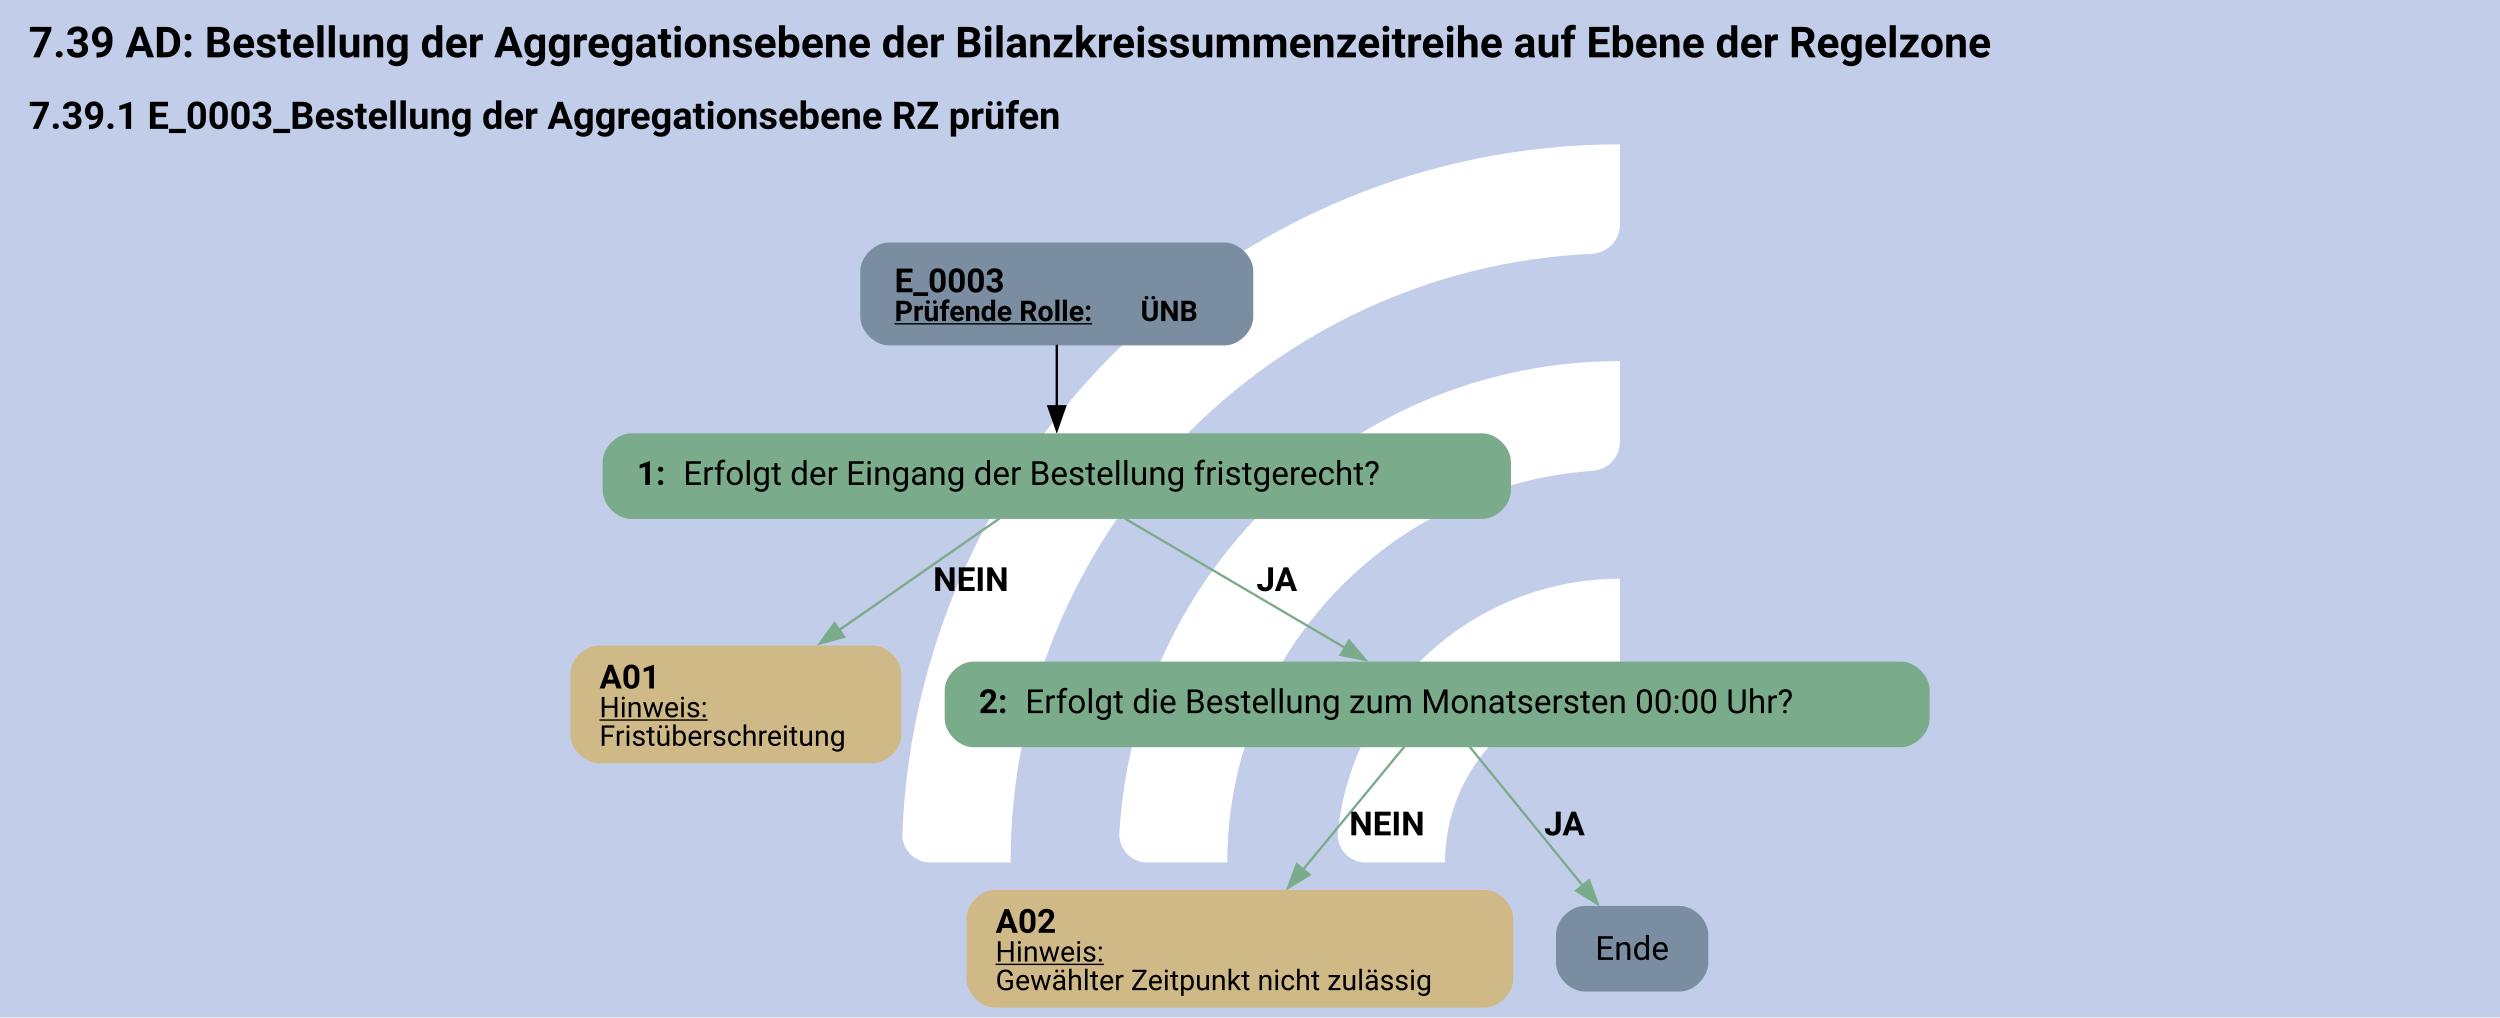
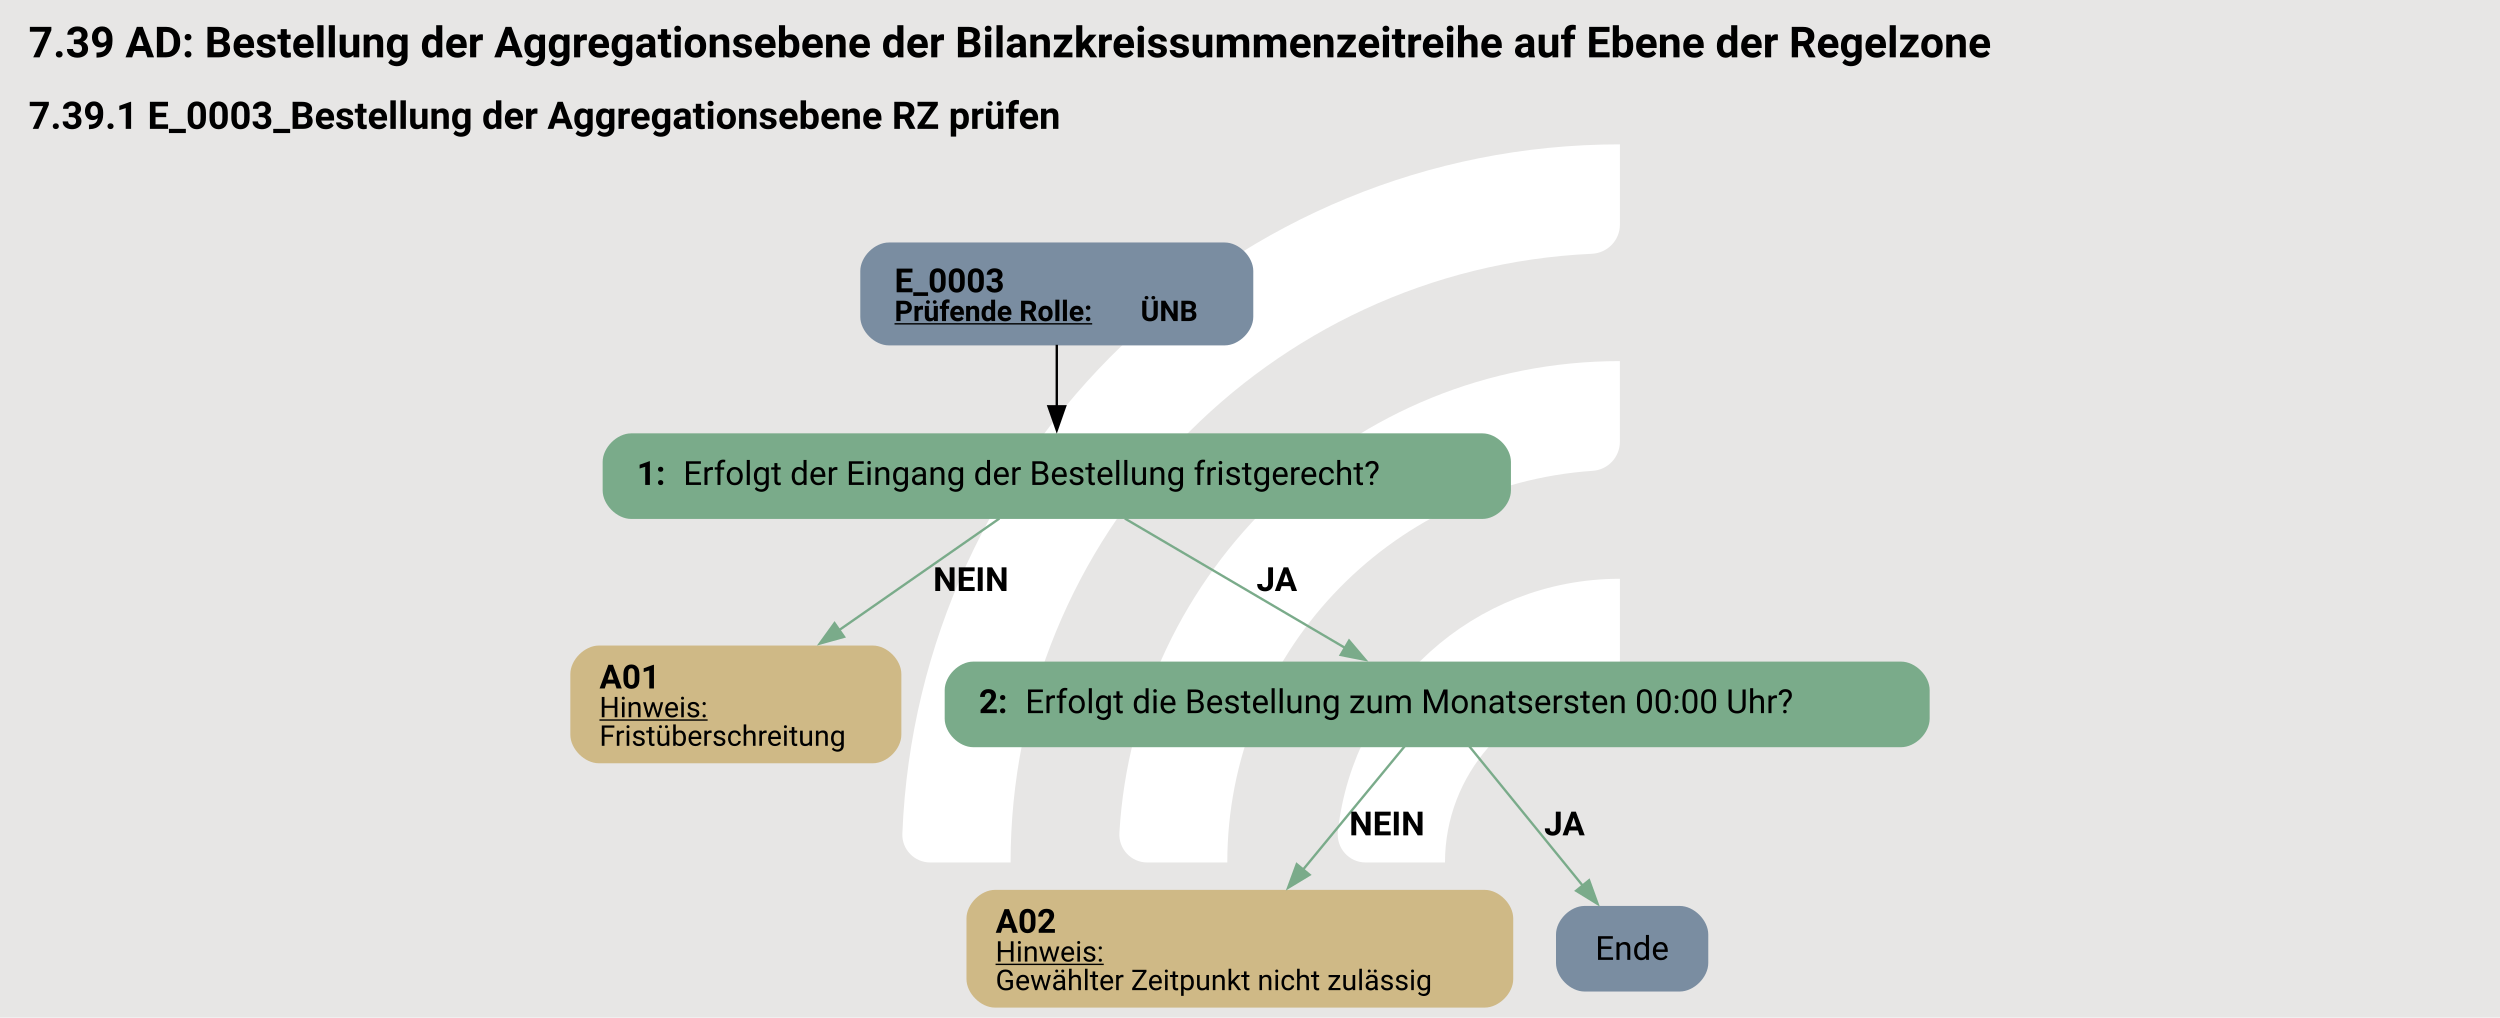
<svg xmlns="http://www.w3.org/2000/svg" version="1.1" width="1402.667px" viewBox="0 0 1402.667 570.667" height="570.667px">
  <g>
    <svg version="1.1" width="1402.667px" viewBox="0 0 1402.667 570.667" height="570.667px">
-       <polygon fill="#c2cee9" points="0,0 1402.667,0 1402.667,570.667 0,570.667" />
+       <polygon fill="#e7e6e5" points="0,0 1402.667,0 1402.667,570.667 0,570.667" />
      <g>
        <g transform="translate(468.6151, 57.06667) scale(1 1) translate(0, 0) scale(0.8035295 0.8035295) ">
          <defs>
            <style>.cls-1{fill:#fff;}</style>
          </defs>
          <path class="cls-1" d="M122.44,531.2h-56.1c-11,0-19.9-9.12-19.46-20.11C57.47,243.89,278.15,29.78,547.91,29.78v56.02c0,10.98-8.69,19.89-19.66,20.39-225.51,10.31-405.8,197-405.8,425Z" />
          <path class="cls-1" d="M273.78,531.2h-55.93c-11.23,0-20.09-9.48-19.43-20.69,10.74-183.44,163.39-329.39,349.48-329.39v56.26c0,10.71-8.27,19.62-18.96,20.35-142.35,9.77-255.17,128.69-255.17,273.46Z" />
          <path class="cls-1" d="M425.77,531.2h-55.45c-11.65,0-20.6-10.17-19.33-21.75,10.87-99.03,95.03-176.34,196.92-176.34v57.01c0,10.05-7.28,18.75-17.23,20.16-59.22,8.4-104.91,59.42-104.91,120.92Z" />
        </g>
        <svg width="1052pt" height="428pt" viewBox="0.00 0.00 1051.50 427.82">
          <g id="graph0" class="graph" transform="scale(1 1) rotate(0) translate(4 423.82)">
            <text text-anchor="start" x="8" y="-399.72" font-family="Roboto, sans-serif" font-weight="bold" font-size="18.00">7.39 AD: Bestellung der Aggregationsebene der Bilanzkreissummenzeitreihe auf Ebene der Regelzone</text>
            <text text-anchor="start" x="8" y="-369.62" font-family="Roboto, sans-serif" font-weight="bold" font-size="16.00">7.39.1 E_0003_Bestellung der Aggregationsebene RZ prüfen</text>
            <g id="node1" class="node">
              <path fill="#7a8da1" stroke="black" stroke-width="0" d="M511.13,-321.82C511.13,-321.82 369.83,-321.82 369.83,-321.82 363.83,-321.82 357.83,-315.82 357.83,-309.82 357.83,-309.82 357.83,-290.54 357.83,-290.54 357.83,-284.54 363.83,-278.54 369.83,-278.54 369.83,-278.54 511.13,-278.54 511.13,-278.54 517.13,-278.54 523.13,-284.54 523.13,-290.54 523.13,-290.54 523.13,-309.82 523.13,-309.82 523.13,-315.82 517.13,-321.82 511.13,-321.82" />
              <text text-anchor="start" x="372.23" y="-300.88" font-family="Roboto, sans-serif" font-weight="bold" font-size="14.00">E_0003</text>
              <text text-anchor="start" x="372.23" y="-288.78" font-family="Roboto, sans-serif" font-weight="bold" text-decoration="underline" font-size="12.00">Prüfende Rolle:</text>
              <text text-anchor="start" x="475.73" y="-288.78" font-family="Roboto, sans-serif" font-weight="bold" font-size="12.00"> ÜNB</text>
            </g>
            <g id="node2" class="node">
              <path fill="#7aab8a" stroke="black" stroke-width="0" d="M619.51,-241.54C619.51,-241.54 261.46,-241.54 261.46,-241.54 255.46,-241.54 249.46,-235.54 249.46,-229.54 249.46,-229.54 249.46,-217.54 249.46,-217.54 249.46,-211.54 255.46,-205.54 261.46,-205.54 261.46,-205.54 619.51,-205.54 619.51,-205.54 625.51,-205.54 631.51,-211.54 631.51,-217.54 631.51,-217.54 631.51,-229.54 631.51,-229.54 631.51,-235.54 625.51,-241.54 619.51,-241.54" />
              <text text-anchor="start" x="263.86" y="-219.86" font-family="Roboto, sans-serif" font-weight="bold" font-size="14.00">1: </text>
              <text text-anchor="start" x="283.36" y="-219.86" font-family="Roboto, sans-serif" font-size="14.00">Erfolgt der Eingang der Bestellung fristgerecht?</text>
            </g>
            <g id="edge1" class="edge">
              <path fill="none" stroke="black" d="M440.48,-278.78C440.48,-270.71 440.48,-261.3 440.48,-252.61" />
              <polygon fill="black" stroke="black" points="443.98,-252.9 440.48,-242.9 436.98,-252.9 443.98,-252.9" />
            </g>
            <g id="node3" class="node">
              <path fill="#cfb986" stroke="black" stroke-width="0" d="M363.1,-152.29C363.1,-152.29 247.87,-152.29 247.87,-152.29 241.87,-152.29 235.87,-146.29 235.87,-140.29 235.87,-140.29 235.87,-114.77 235.87,-114.77 235.87,-108.77 241.87,-102.77 247.87,-102.77 247.87,-102.77 363.1,-102.77 363.1,-102.77 369.1,-102.77 375.1,-108.77 375.1,-114.77 375.1,-114.77 375.1,-140.29 375.1,-140.29 375.1,-146.29 369.1,-152.29 363.1,-152.29" />
              <text text-anchor="start" x="248.11" y="-134.23" font-family="Roboto, sans-serif" font-weight="bold" font-size="14.00">A01</text>
              <text text-anchor="start" x="248.11" y="-122.13" font-family="Roboto, sans-serif" text-decoration="underline" font-size="12.00">Hinweis:</text>
              <text text-anchor="start" x="248.11" y="-110.13" font-family="Roboto, sans-serif" font-size="12.00">Fristüberschreitung</text>
            </g>
            <g id="edge2" class="edge">
              <path fill="none" stroke="#7aab8a" d="M416.35,-205.73C397.63,-192.7 371.21,-174.3 348.85,-158.73" />
              <polygon fill="#7aab8a" stroke="#7aab8a" points="351,-155.96 340.79,-153.12 347,-161.71 351,-155.96" />
              <text text-anchor="start" x="388.48" y="-175.24" font-family="Roboto, sans-serif" font-weight="bold" font-size="14.00">NEIN</text>
            </g>
            <g id="node4" class="node">
              <path fill="#7aab8a" stroke="black" stroke-width="0" d="M795.63,-145.53C795.63,-145.53 405.33,-145.53 405.33,-145.53 399.33,-145.53 393.33,-139.53 393.33,-133.53 393.33,-133.53 393.33,-121.53 393.33,-121.53 393.33,-115.53 399.33,-109.53 405.33,-109.53 405.33,-109.53 795.63,-109.53 795.63,-109.53 801.63,-109.53 807.63,-115.53 807.63,-121.53 807.63,-121.53 807.63,-133.53 807.63,-133.53 807.63,-139.53 801.63,-145.53 795.63,-145.53" />
              <text text-anchor="start" x="407.73" y="-123.86" font-family="Roboto, sans-serif" font-weight="bold" font-size="14.00">2: </text>
              <text text-anchor="start" x="427.23" y="-123.86" font-family="Roboto, sans-serif" font-size="14.00">Erfolgt die Bestellung zum Monatsersten 00:00 Uhr?</text>
            </g>
            <g id="edge3" class="edge">
              <path fill="none" stroke="#7aab8a" d="M469.09,-205.73C494.98,-190.52 533.32,-167.99 561.92,-151.19" />
              <polygon fill="#7aab8a" stroke="#7aab8a" points="563.43,-154.36 570.28,-146.28 559.89,-148.32 563.43,-154.36" />
              <text text-anchor="start" x="524.48" y="-175.24" font-family="Roboto, sans-serif" font-weight="bold" font-size="14.00">JA</text>
            </g>
            <g id="node5" class="node">
              <path fill="#cfb986" stroke="black" stroke-width="0" d="M620.47,-49.52C620.47,-49.52 414.49,-49.52 414.49,-49.52 408.49,-49.52 402.49,-43.52 402.49,-37.52 402.49,-37.52 402.49,-12 402.49,-12 402.49,-6 408.49,0 414.49,0 414.49,0 620.47,0 620.47,0 626.47,0 632.47,-6 632.47,-12 632.47,-12 632.47,-37.52 632.47,-37.52 632.47,-43.52 626.47,-49.52 620.47,-49.52" />
              <text text-anchor="start" x="414.73" y="-31.46" font-family="Roboto, sans-serif" font-weight="bold" font-size="14.00">A02</text>
              <text text-anchor="start" x="414.73" y="-19.36" font-family="Roboto, sans-serif" text-decoration="underline" font-size="12.00">Hinweis:</text>
              <text text-anchor="start" x="414.73" y="-7.36" font-family="Roboto, sans-serif" font-size="12.00">Gewählter Zeitpunkt nicht zulässig</text>
            </g>
            <g id="edge4" class="edge">
              <path fill="none" stroke="#7aab8a" d="M586.78,-109.89C575.17,-95.8 558.2,-75.19 543.95,-57.9" />
              <polygon fill="#7aab8a" stroke="#7aab8a" points="546.82,-55.87 537.76,-50.38 541.42,-60.32 546.82,-55.87" />
              <text text-anchor="start" x="563.48" y="-72.47" font-family="Roboto, sans-serif" font-weight="bold" font-size="14.00">NEIN</text>
            </g>
            <g id="node6" class="node">
              <path fill="#7a8da1" stroke="black" stroke-width="0" d="M702.51,-42.76C702.51,-42.76 662.46,-42.76 662.46,-42.76 656.46,-42.76 650.46,-36.76 650.46,-30.76 650.46,-30.76 650.46,-18.76 650.46,-18.76 650.46,-12.76 656.46,-6.76 662.46,-6.76 662.46,-6.76 702.51,-6.76 702.51,-6.76 708.51,-6.76 714.51,-12.76 714.51,-18.76 714.51,-18.76 714.51,-30.76 714.51,-30.76 714.51,-36.76 708.51,-42.76 702.51,-42.76" />
              <text text-anchor="middle" x="682.48" y="-20.08" font-family="Roboto, sans-serif" font-size="14.00">Ende</text>
            </g>
            <g id="edge5" class="edge">
              <path fill="none" stroke="#7aab8a" d="M614.02,-109.89C627.02,-93.92 646.83,-69.57 661.8,-51.17" />
              <polygon fill="#7aab8a" stroke="#7aab8a" points="664.37,-53.56 667.97,-43.6 658.94,-49.15 664.37,-53.56" />
              <text text-anchor="start" x="645.48" y="-72.47" font-family="Roboto, sans-serif" font-weight="bold" font-size="14.00">JA</text>
            </g>
          </g>
        </svg>
      </g>
    </svg>
  </g>
</svg>
